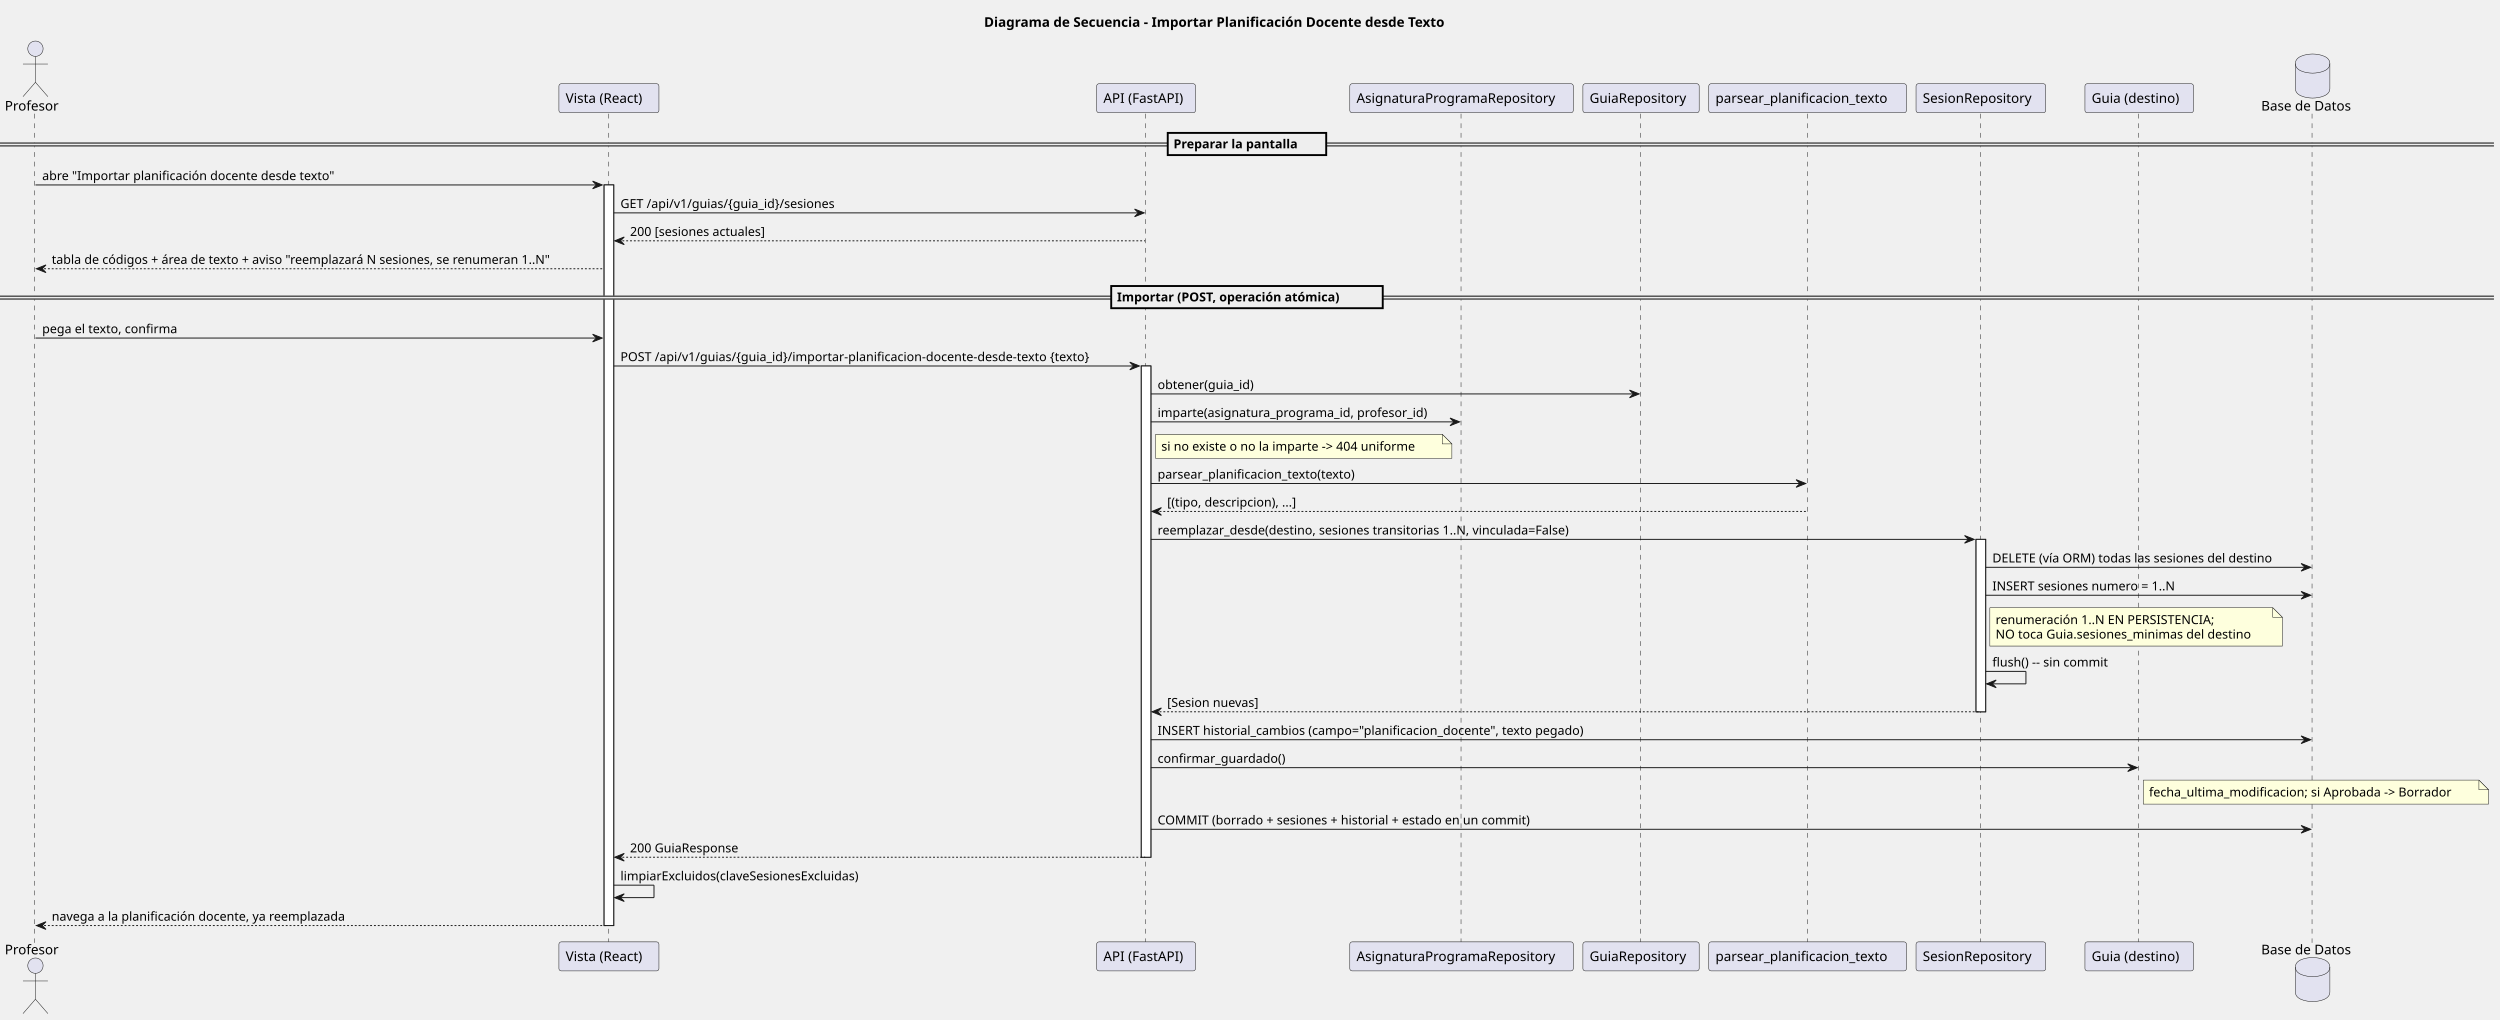
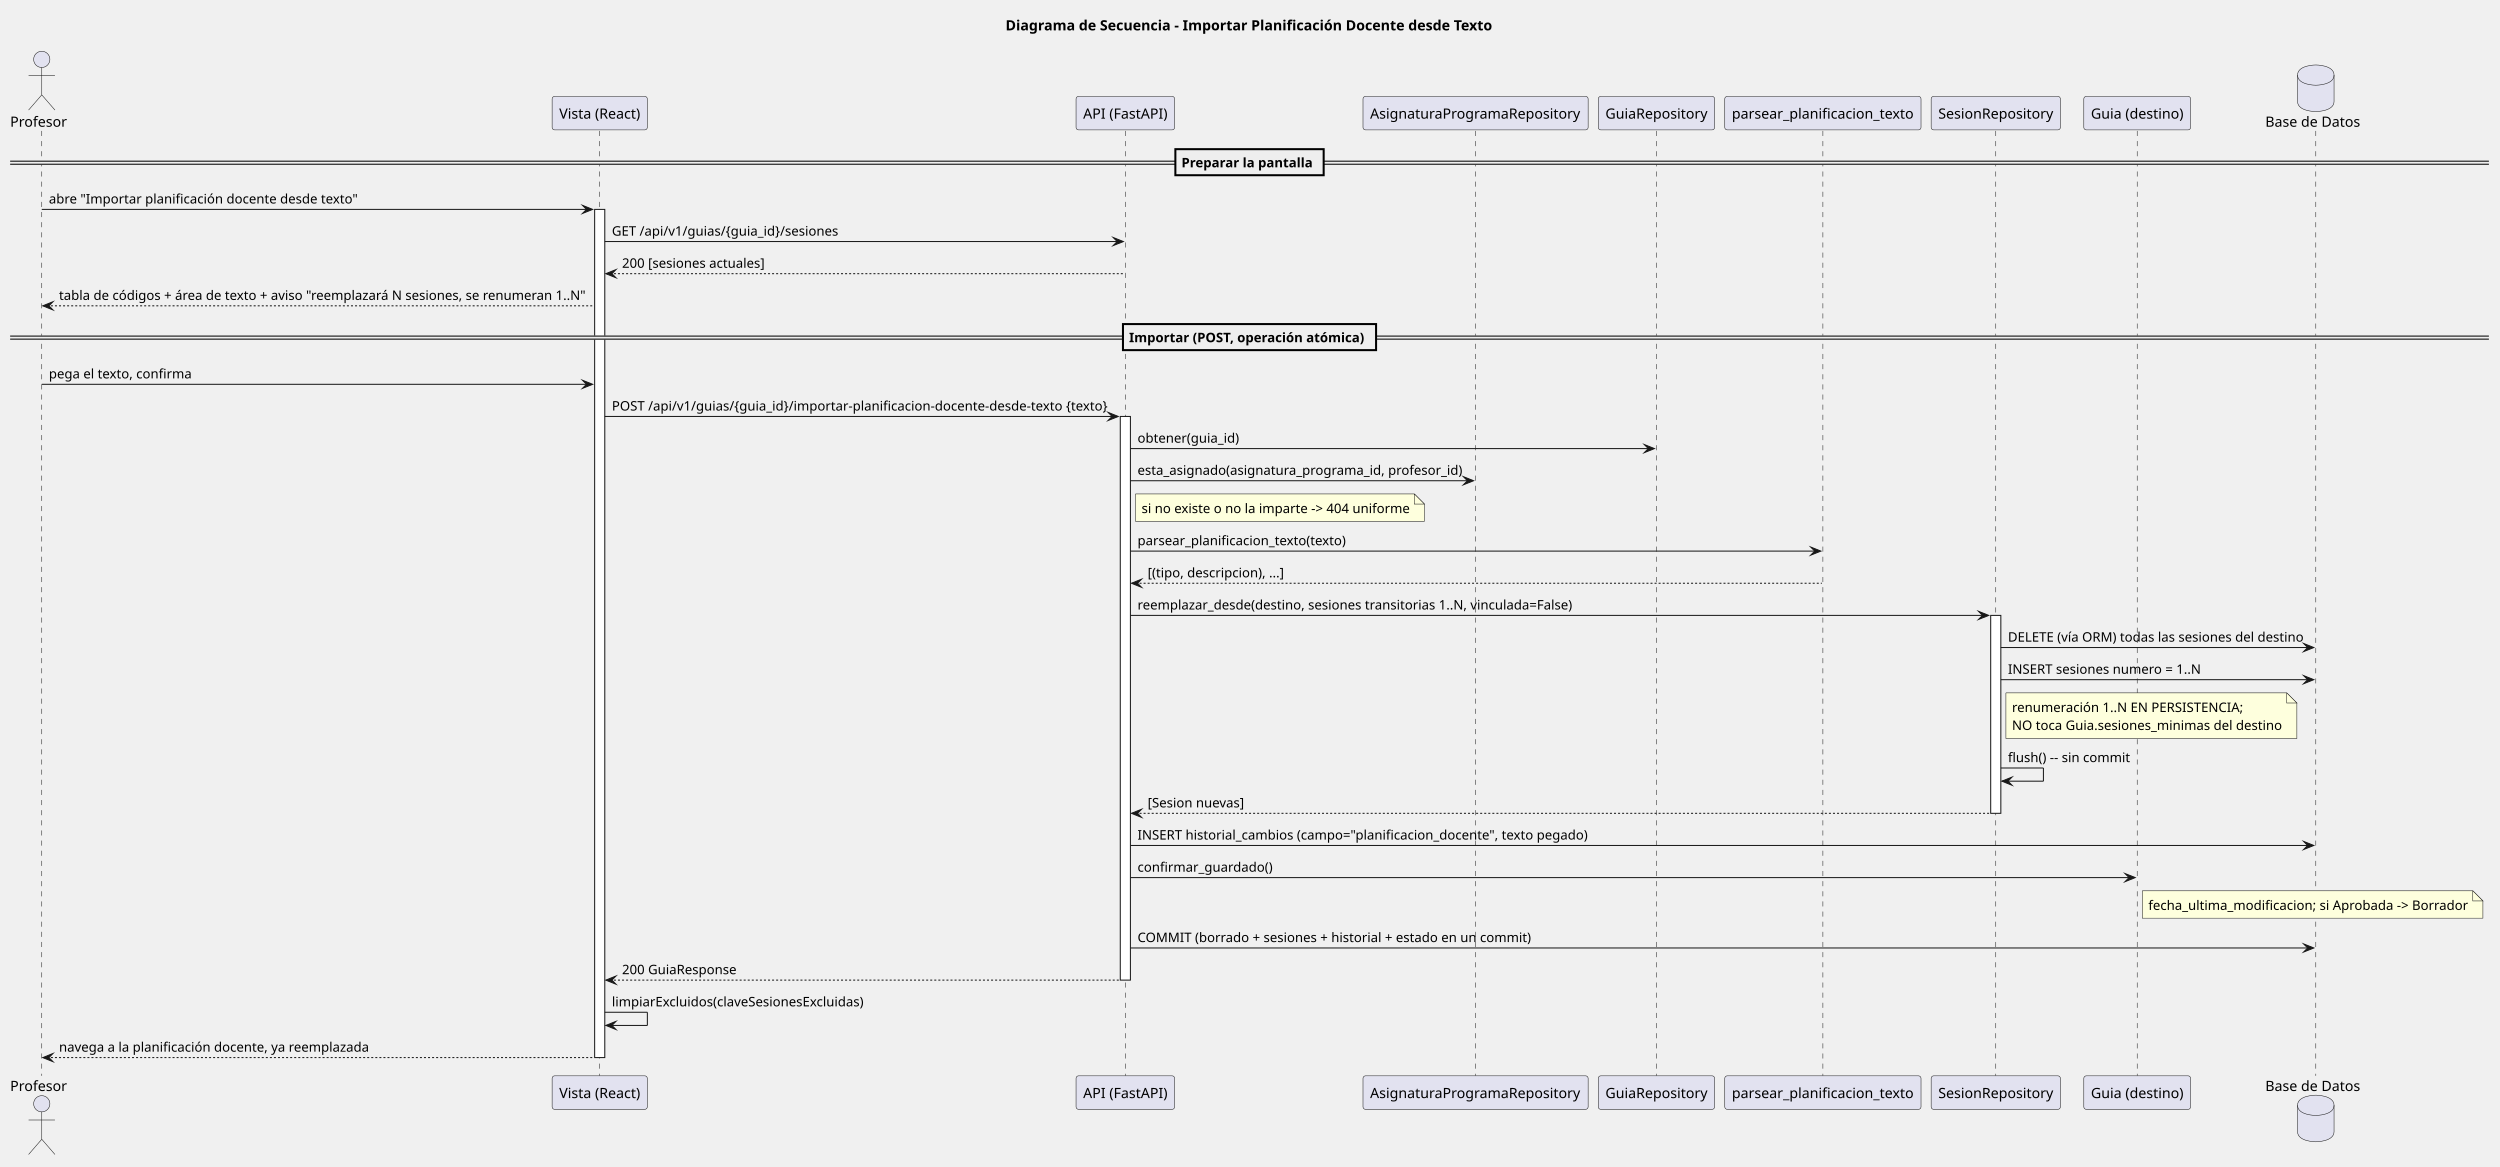
- <svg xmlns="http://www.w3.org/2000/svg" contentStyleType="text/css" data-diagram-type="SEQUENCE" height="1063px" preserveAspectRatio="none" style="width:2607px;height:1063px;background:#FFFFFF;" version="1.1" viewBox="0 0 2607 1063" width="2607px" zoomAndPan="magnify">
+ <svg xmlns="http://www.w3.org/2000/svg" version="1.1" data-diagram-type="SEQUENCE" style="width:2466px;height:1151px;background:#FFFFFF;" width="2466px" height="1151px" viewBox="0 0 2466 1151" zoomAndPan="magnify" preserveAspectRatio="none" contentStyleType="text/css">
  <defs />
-   <g>
-     <text fill="#000000" font-family="sans-serif" font-size="14" font-weight="bold" lengthAdjust="spacing" textLength="547.36" x="1026.164" y="27.995">Diagrama de Secuencia - Importar Planificación Docente desde Texto</text>
-     <g>
-       <rect fill="#FFFFFF" height="772.32" style="stroke:#181818;stroke-width:1;" width="10" x="629.983" y="192.859" />
+   <g font-family="sans-serif" lengthAdjust="spacing">
+     <g class="title" data-source-line="1">
+       <text x="991.828" y="29.966" fill="#000" font-size="14" textLength="480.394" font-weight="700">Diagrama de Secuencia - Importar Planificación Docente desde Texto</text>
    </g>
    <g>
-       <rect fill="#FFFFFF" height="512.258" style="stroke:#181818;stroke-width:1;" width="10" x="1190.136" y="381.656" />
+       <rect x="37.696" y="129.136" width="8" height="932.062" fill="#000" fill-opacity="0" />
+       <line x1="41.196" y1="129.136" x2="41.196" y2="1061.198" style="stroke:#181818;stroke-width:0.5;stroke-dasharray:5,5;" />
    </g>
    <g>
-       <rect fill="#FFFFFF" height="179.797" style="stroke:#181818;stroke-width:1;" width="10" x="2060.641" y="562.453" />
+       <rect x="588.061" y="129.136" width="8" height="932.062" fill="#000" fill-opacity="0" />
+       <line x1="591.561" y1="129.136" x2="591.561" y2="1061.198" style="stroke:#181818;stroke-width:0.5;stroke-dasharray:5,5;" />
    </g>
    <g>
-       <rect fill="#000000" fill-opacity="0" height="864.586" width="8" x="32.96" y="118.594" />
-       <line style="stroke:#181818;stroke-width:0.5;stroke-dasharray:5,5;" x1="36" x2="36" y1="118.594" y2="983.18" />
+       <rect x="586.561" y="206.548" width="10" height="836.65" fill="#FFF" style="stroke:#181818;stroke-width:1;" />
    </g>
    <g>
-       <rect fill="#000000" fill-opacity="0" height="864.586" width="8" x="630.983" y="118.594" />
-       <line style="stroke:#181818;stroke-width:0.5;stroke-dasharray:5,5;" x1="634.829" x2="634.829" y1="118.594" y2="983.18" />
+       <rect x="1106.538" y="129.136" width="8" height="932.062" fill="#000" fill-opacity="0" />
+       <line x1="1110.038" y1="129.136" x2="1110.038" y2="1061.198" style="stroke:#181818;stroke-width:0.5;stroke-dasharray:5,5;" />
    </g>
    <g>
-       <rect fill="#000000" fill-opacity="0" height="864.586" width="8" x="1191.136" y="118.594" />
-       <line style="stroke:#181818;stroke-width:0.5;stroke-dasharray:5,5;" x1="1194.593" x2="1194.593" y1="118.594" y2="983.18" />
+       <rect x="1105.038" y="410.784" width="10" height="556.002" fill="#FFF" style="stroke:#181818;stroke-width:1;" />
    </g>
    <g>
-       <rect fill="#000000" fill-opacity="0" height="864.586" width="8" x="1520.101" y="118.594" />
-       <line style="stroke:#181818;stroke-width:0.5;stroke-dasharray:5,5;" x1="1523.565" x2="1523.565" y1="118.594" y2="983.18" />
+       <rect x="1452.002" y="129.136" width="8" height="932.062" fill="#000" fill-opacity="0" />
+       <line x1="1455.502" y1="129.136" x2="1455.502" y2="1061.198" style="stroke:#181818;stroke-width:0.5;stroke-dasharray:5,5;" />
    </g>
    <g>
-       <rect fill="#000000" fill-opacity="0" height="864.586" width="8" x="1707.268" y="118.594" />
-       <line style="stroke:#181818;stroke-width:0.5;stroke-dasharray:5,5;" x1="1710.637" x2="1710.637" y1="118.594" y2="983.18" />
+       <rect x="1630.421" y="129.136" width="8" height="932.062" fill="#000" fill-opacity="0" />
+       <line x1="1633.921" y1="129.136" x2="1633.921" y2="1061.198" style="stroke:#181818;stroke-width:0.5;stroke-dasharray:5,5;" />
    </g>
    <g>
-       <rect fill="#000000" fill-opacity="0" height="864.586" width="8" x="1880.972" y="118.594" />
-       <line style="stroke:#181818;stroke-width:0.5;stroke-dasharray:5,5;" x1="1884.899" x2="1884.899" y1="118.594" y2="983.18" />
+       <rect x="1794.596" y="129.136" width="8" height="932.062" fill="#000" fill-opacity="0" />
+       <line x1="1798.096" y1="129.136" x2="1798.096" y2="1061.198" style="stroke:#181818;stroke-width:0.5;stroke-dasharray:5,5;" />
    </g>
    <g>
-       <rect fill="#000000" fill-opacity="0" height="864.586" width="8" x="2061.641" y="118.594" />
-       <line style="stroke:#181818;stroke-width:0.5;stroke-dasharray:5,5;" x1="2065.044" x2="2065.044" y1="118.594" y2="983.18" />
+       <rect x="1965.126" y="129.136" width="8" height="932.062" fill="#000" fill-opacity="0" />
+       <line x1="1968.626" y1="129.136" x2="1968.626" y2="1061.198" style="stroke:#181818;stroke-width:0.5;stroke-dasharray:5,5;" />
    </g>
    <g>
-       <rect fill="#000000" fill-opacity="0" height="864.586" width="8" x="2226.765" y="118.594" />
-       <line style="stroke:#181818;stroke-width:0.5;stroke-dasharray:5,5;" x1="2230.177" x2="2230.177" y1="118.594" y2="983.18" />
+       <rect x="1963.626" y="607.02" width="10" height="195.236" fill="#FFF" style="stroke:#181818;stroke-width:1;" />
    </g>
    <g>
-       <rect fill="#000000" fill-opacity="0" height="864.586" width="8" x="2407.599" y="118.594" />
-       <line style="stroke:#181818;stroke-width:0.5;stroke-dasharray:5,5;" x1="2410.999" x2="2410.999" y1="118.594" y2="983.18" />
-     </g>
-     <g class="participant participant-head" data-participant="Profesor">
-       <text fill="#000000" font-family="sans-serif" font-size="14" lengthAdjust="spacing" textLength="57.921" x="5" y="115.292">Profesor</text>
-       <ellipse cx="36.96" cy="50.797" fill="#E2E2F0" rx="8" ry="8" style="stroke:#181818;stroke-width:0.5;" />
-       <path d="M36.96,58.797 L36.96,85.797 M23.96,66.797 L49.96,66.797 M36.96,85.797 L23.96,100.797 M36.96,85.797 L49.96,100.797" fill="none" style="stroke:#181818;stroke-width:0.5;" />
-     </g>
-     <g class="participant participant-tail" data-participant="Profesor">
-       <text fill="#000000" font-family="sans-serif" font-size="14" lengthAdjust="spacing" textLength="57.921" x="5" y="995.175">Profesor</text>
-       <ellipse cx="36.96" cy="1006.977" fill="#E2E2F0" rx="8" ry="8" style="stroke:#181818;stroke-width:0.5;" />
-       <path d="M36.96,1014.977 L36.96,1041.977 M23.96,1022.977 L49.96,1022.977 M36.96,1041.977 L23.96,1056.977 M36.96,1041.977 L49.96,1056.977" fill="none" style="stroke:#181818;stroke-width:0.5;" />
-     </g>
-     <g class="participant participant-head" data-participant="Vista">
-       <rect fill="#E2E2F0" height="30.297" rx="2.5" ry="2.5" style="stroke:#181818;stroke-width:0.5;" width="104.31" x="582.829" y="87.297" />
-       <text fill="#000000" font-family="sans-serif" font-size="14" lengthAdjust="spacing" textLength="90.31" x="589.829" y="107.292">Vista (React)</text>
-     </g>
-     <g class="participant participant-tail" data-participant="Vista">
-       <rect fill="#E2E2F0" height="30.297" rx="2.5" ry="2.5" style="stroke:#181818;stroke-width:0.5;" width="104.31" x="582.829" y="982.18" />
-       <text fill="#000000" font-family="sans-serif" font-size="14" lengthAdjust="spacing" textLength="90.31" x="589.829" y="1002.175">Vista (React)</text>
-     </g>
-     <g class="participant participant-head" data-participant="API">
-       <rect fill="#E2E2F0" height="30.297" rx="2.5" ry="2.5" style="stroke:#181818;stroke-width:0.5;" width="103.086" x="1143.593" y="87.297" />
-       <text fill="#000000" font-family="sans-serif" font-size="14" lengthAdjust="spacing" textLength="89.086" x="1150.593" y="107.292">API (FastAPI)</text>
-     </g>
-     <g class="participant participant-tail" data-participant="API">
-       <rect fill="#E2E2F0" height="30.297" rx="2.5" ry="2.5" style="stroke:#181818;stroke-width:0.5;" width="103.086" x="1143.593" y="982.18" />
-       <text fill="#000000" font-family="sans-serif" font-size="14" lengthAdjust="spacing" textLength="89.086" x="1150.593" y="1002.175">API (FastAPI)</text>
-     </g>
-     <g class="participant participant-head" data-participant="AGRepo">
-       <rect fill="#E2E2F0" height="30.297" rx="2.5" ry="2.5" style="stroke:#181818;stroke-width:0.5;" width="233.071" x="1407.565" y="87.297" />
-       <text fill="#000000" font-family="sans-serif" font-size="14" lengthAdjust="spacing" textLength="219.071" x="1414.565" y="107.292">AsignaturaProgramaRepository</text>
-     </g>
-     <g class="participant participant-tail" data-participant="AGRepo">
-       <rect fill="#E2E2F0" height="30.297" rx="2.5" ry="2.5" style="stroke:#181818;stroke-width:0.5;" width="233.071" x="1407.565" y="982.18" />
-       <text fill="#000000" font-family="sans-serif" font-size="14" lengthAdjust="spacing" textLength="219.071" x="1414.565" y="1002.175">AsignaturaProgramaRepository</text>
-     </g>
-     <g class="participant participant-head" data-participant="GuiaRepo">
-       <rect fill="#E2E2F0" height="30.297" rx="2.5" ry="2.5" style="stroke:#181818;stroke-width:0.5;" width="121.263" x="1650.637" y="87.297" />
-       <text fill="#000000" font-family="sans-serif" font-size="14" lengthAdjust="spacing" textLength="107.263" x="1657.637" y="107.292">GuiaRepository</text>
-     </g>
-     <g class="participant participant-tail" data-participant="GuiaRepo">
-       <rect fill="#E2E2F0" height="30.297" rx="2.5" ry="2.5" style="stroke:#181818;stroke-width:0.5;" width="121.263" x="1650.637" y="982.18" />
-       <text fill="#000000" font-family="sans-serif" font-size="14" lengthAdjust="spacing" textLength="107.263" x="1657.637" y="1002.175">GuiaRepository</text>
-     </g>
-     <g class="participant participant-head" data-participant="Parser">
-       <rect fill="#E2E2F0" height="30.297" rx="2.5" ry="2.5" style="stroke:#181818;stroke-width:0.5;" width="206.144" x="1781.899" y="87.297" />
-       <text fill="#000000" font-family="sans-serif" font-size="14" lengthAdjust="spacing" textLength="192.144" x="1788.899" y="107.292">parsear_planificacion_texto</text>
-     </g>
-     <g class="participant participant-tail" data-participant="Parser">
-       <rect fill="#E2E2F0" height="30.297" rx="2.5" ry="2.5" style="stroke:#181818;stroke-width:0.5;" width="206.144" x="1781.899" y="982.18" />
-       <text fill="#000000" font-family="sans-serif" font-size="14" lengthAdjust="spacing" textLength="192.144" x="1788.899" y="1002.175">parsear_planificacion_texto</text>
-     </g>
-     <g class="participant participant-head" data-participant="SesionRepo">
-       <rect fill="#E2E2F0" height="30.297" rx="2.5" ry="2.5" style="stroke:#181818;stroke-width:0.5;" width="135.194" x="1998.044" y="87.297" />
-       <text fill="#000000" font-family="sans-serif" font-size="14" lengthAdjust="spacing" textLength="121.194" x="2005.044" y="107.292">SesionRepository</text>
-     </g>
-     <g class="participant participant-tail" data-participant="SesionRepo">
-       <rect fill="#E2E2F0" height="30.297" rx="2.5" ry="2.5" style="stroke:#181818;stroke-width:0.5;" width="135.194" x="1998.044" y="982.18" />
-       <text fill="#000000" font-family="sans-serif" font-size="14" lengthAdjust="spacing" textLength="121.194" x="2005.044" y="1002.175">SesionRepository</text>
-     </g>
-     <g class="participant participant-head" data-participant="Guia">
-       <rect fill="#E2E2F0" height="30.297" rx="2.5" ry="2.5" style="stroke:#181818;stroke-width:0.5;" width="113.176" x="2174.177" y="87.297" />
-       <text fill="#000000" font-family="sans-serif" font-size="14" lengthAdjust="spacing" textLength="99.176" x="2181.177" y="107.292">Guia (destino)</text>
-     </g>
-     <g class="participant participant-tail" data-participant="Guia">
-       <rect fill="#E2E2F0" height="30.297" rx="2.5" ry="2.5" style="stroke:#181818;stroke-width:0.5;" width="113.176" x="2174.177" y="982.18" />
-       <text fill="#000000" font-family="sans-serif" font-size="14" lengthAdjust="spacing" textLength="99.176" x="2181.177" y="1002.175">Guia (destino)</text>
-     </g>
-     <g class="participant participant-head" data-participant="DB">
-       <text fill="#000000" font-family="sans-serif" font-size="14" lengthAdjust="spacing" textLength="101.199" x="2357.999" y="115.292">Base de Datos</text>
-       <path d="M2393.599,66.297 C2393.599,56.297 2411.599,56.297 2411.599,56.297 C2411.599,56.297 2429.599,56.297 2429.599,66.297 L2429.599,92.297 C2429.599,102.297 2411.599,102.297 2411.599,102.297 C2411.599,102.297 2393.599,102.297 2393.599,92.297 L2393.599,66.297" fill="#E2E2F0" style="stroke:#181818;stroke-width:0.5;" />
-       <path d="M2393.599,66.297 C2393.599,76.297 2411.599,76.297 2411.599,76.297 C2411.599,76.297 2429.599,76.297 2429.599,66.297" fill="none" style="stroke:#181818;stroke-width:0.5;" />
-     </g>
-     <g class="participant participant-tail" data-participant="DB">
-       <text fill="#000000" font-family="sans-serif" font-size="14" lengthAdjust="spacing" textLength="101.199" x="2357.999" y="995.175">Base de Datos</text>
-       <path d="M2393.599,1008.477 C2393.599,998.477 2411.599,998.477 2411.599,998.477 C2411.599,998.477 2429.599,998.477 2429.599,1008.477 L2429.599,1034.477 C2429.599,1044.477 2411.599,1044.477 2411.599,1044.477 C2411.599,1044.477 2393.599,1044.477 2393.599,1034.477 L2393.599,1008.477" fill="#E2E2F0" style="stroke:#181818;stroke-width:0.5;" />
-       <path d="M2393.599,1008.477 C2393.599,1018.477 2411.599,1018.477 2411.599,1018.477 C2411.599,1018.477 2429.599,1018.477 2429.599,1008.477" fill="none" style="stroke:#181818;stroke-width:0.5;" />
+       <rect x="2104.636" y="129.136" width="8" height="932.062" fill="#000" fill-opacity="0" />
+       <line x1="2108.136" y1="129.136" x2="2108.136" y2="1061.198" style="stroke:#181818;stroke-width:0.5;stroke-dasharray:5,5;" />
    </g>
    <g>
-       <rect fill="#FFFFFF" height="772.32" style="stroke:#181818;stroke-width:1;" width="10" x="629.983" y="192.859" />
+       <rect x="2280.807" y="129.136" width="8" height="932.062" fill="#000" fill-opacity="0" />
+       <line x1="2284.307" y1="129.136" x2="2284.307" y2="1061.198" style="stroke:#181818;stroke-width:0.5;stroke-dasharray:5,5;" />
    </g>
-     <g>
-       <rect fill="#FFFFFF" height="512.258" style="stroke:#181818;stroke-width:1;" width="10" x="1190.136" y="381.656" />
-     </g>
-     <g>
-       <rect fill="#FFFFFF" height="179.797" style="stroke:#181818;stroke-width:1;" width="10" x="2060.641" y="562.453" />
-     </g>
-     <rect fill="#EEEEEE" height="3" style="stroke:#EEEEEE;stroke-width:1;" width="2600.689" x="0" y="149.16" />
-     <line style="stroke:#000000;stroke-width:1;" x1="0" x2="2600.689" y1="149.16" y2="149.16" />
-     <line style="stroke:#000000;stroke-width:1;" x1="0" x2="2600.689" y1="152.16" y2="152.16" />
-     <rect fill="#EEEEEE" height="23.133" style="stroke:#000000;stroke-width:2;" width="165.239" x="1217.725" y="138.594" />
-     <text fill="#000000" font-family="sans-serif" font-size="13" font-weight="bold" lengthAdjust="spacing" textLength="146.713" x="1223.725" y="154.661">Preparar la pantalla</text>
-     <g class="message" data-participant-1="Profesor" data-participant-2="Vista">
-       <polygon fill="#181818" points="617.983,188.859,627.983,192.859,617.983,196.859,621.983,192.859" style="stroke:#181818;stroke-width:1;" />
-       <line style="stroke:#181818;stroke-width:1;" x1="36.96" x2="623.983" y1="192.859" y2="192.859" />
-       <text fill="#000000" font-family="sans-serif" font-size="13" lengthAdjust="spacing" textLength="326.371" x="43.96" y="187.793">abre "Importar planificación docente desde texto"</text>
-     </g>
-     <g class="message" data-participant-1="Vista" data-participant-2="API">
-       <polygon fill="#181818" points="1183.136,217.992,1193.136,221.992,1183.136,225.992,1187.136,221.992" style="stroke:#181818;stroke-width:1;" />
-       <line style="stroke:#181818;stroke-width:1;" x1="639.983" x2="1189.136" y1="221.992" y2="221.992" />
-       <text fill="#000000" font-family="sans-serif" font-size="13" lengthAdjust="spacing" textLength="241.992" x="646.983" y="216.926">GET /api/v1/guias/{guia_id}/sesiones</text>
-     </g>
-     <g class="message" data-participant-1="API" data-participant-2="Vista">
-       <polygon fill="#181818" points="650.983,247.125,640.983,251.125,650.983,255.125,646.983,251.125" style="stroke:#181818;stroke-width:1;" />
-       <line style="stroke:#181818;stroke-width:1;stroke-dasharray:2,2;" x1="644.983" x2="1194.136" y1="251.125" y2="251.125" />
-       <text fill="#000000" font-family="sans-serif" font-size="13" lengthAdjust="spacing" textLength="154.14" x="656.983" y="246.059">200 [sesiones actuales]</text>
-     </g>
-     <g class="message" data-participant-1="Vista" data-participant-2="Profesor">
-       <polygon fill="#181818" points="47.96,276.258,37.96,280.258,47.96,284.258,43.96,280.258" style="stroke:#181818;stroke-width:1;" />
-       <line style="stroke:#181818;stroke-width:1;stroke-dasharray:2,2;" x1="41.96" x2="628.983" y1="280.258" y2="280.258" />
-       <text fill="#000000" font-family="sans-serif" font-size="13" lengthAdjust="spacing" textLength="569.023" x="53.96" y="275.192">tabla de códigos + área de texto + aviso "reemplazará N sesiones, se renumeran 1..N"</text>
-     </g>
-     <rect fill="#EEEEEE" height="3" style="stroke:#EEEEEE;stroke-width:1;" width="2600.689" x="0" y="308.824" />
-     <line style="stroke:#000000;stroke-width:1;" x1="0" x2="2600.689" y1="308.824" y2="308.824" />
-     <line style="stroke:#000000;stroke-width:1;" x1="0" x2="2600.689" y1="311.824" y2="311.824" />
-     <rect fill="#EEEEEE" height="23.133" style="stroke:#000000;stroke-width:2;" width="283.147" x="1158.771" y="298.258" />
-     <text fill="#000000" font-family="sans-serif" font-size="13" font-weight="bold" lengthAdjust="spacing" textLength="264.621" x="1164.771" y="314.325">Importar (POST, operación atómica)</text>
-     <g class="message" data-participant-1="Profesor" data-participant-2="Vista">
-       <polygon fill="#181818" points="617.983,348.523,627.983,352.523,617.983,356.523,621.983,352.523" style="stroke:#181818;stroke-width:1;" />
-       <line style="stroke:#181818;stroke-width:1;" x1="36.96" x2="623.983" y1="352.523" y2="352.523" />
-       <text fill="#000000" font-family="sans-serif" font-size="13" lengthAdjust="spacing" textLength="151.95" x="43.96" y="347.457">pega el texto, confirma</text>
-     </g>
-     <g class="message" data-participant-1="Vista" data-participant-2="API">
-       <polygon fill="#181818" points="1178.136,377.656,1188.136,381.656,1178.136,385.656,1182.136,381.656" style="stroke:#181818;stroke-width:1;" />
-       <line style="stroke:#181818;stroke-width:1;" x1="639.983" x2="1184.136" y1="381.656" y2="381.656" />
-       <text fill="#000000" font-family="sans-serif" font-size="13" lengthAdjust="spacing" textLength="531.153" x="646.983" y="376.59">POST /api/v1/guias/{guia_id}/importar-planificacion-docente-desde-texto {texto}</text>
-     </g>
-     <g class="message" data-participant-1="API" data-participant-2="GuiaRepo">
-       <polygon fill="#181818" points="1699.268,406.789,1709.268,410.789,1699.268,414.789,1703.268,410.789" style="stroke:#181818;stroke-width:1;" />
-       <line style="stroke:#181818;stroke-width:1;" x1="1200.136" x2="1705.268" y1="410.789" y2="410.789" />
-       <text fill="#000000" font-family="sans-serif" font-size="13" lengthAdjust="spacing" textLength="107.46" x="1207.136" y="405.723">obtener(guia_id)</text>
-     </g>
-     <g class="message" data-participant-1="API" data-participant-2="AGRepo">
-       <polygon fill="#181818" points="1512.101,435.922,1522.101,439.922,1512.101,443.922,1516.101,439.922" style="stroke:#181818;stroke-width:1;" />
-       <line style="stroke:#181818;stroke-width:1;" x1="1200.136" x2="1518.101" y1="439.922" y2="439.922" />
-       <text fill="#000000" font-family="sans-serif" font-size="13" lengthAdjust="spacing" textLength="299.965" x="1207.136" y="434.856">imparte(asignatura_programa_id, profesor_id)</text>
-     </g>
-     <path d="M1205,452.922 L1205,477.922 L1514,477.922 L1514,462.922 L1504,452.922 L1205,452.922" fill="#FEFFDD" style="stroke:#181818;stroke-width:0.5;" />
-     <path d="M1504,452.922 L1504,462.922 L1514,462.922 L1504,452.922" fill="#FEFFDD" style="stroke:#181818;stroke-width:0.5;" />
-     <text fill="#000000" font-family="sans-serif" font-size="13" lengthAdjust="spacing" textLength="288.622" x="1211" y="469.989">si no existe o no la imparte -&gt; 404 uniforme</text>
-     <g class="message" data-participant-1="API" data-participant-2="Parser">
-       <polygon fill="#181818" points="1872.972,500.188,1882.972,504.188,1872.972,508.188,1876.972,504.188" style="stroke:#181818;stroke-width:1;" />
-       <line style="stroke:#181818;stroke-width:1;" x1="1200.136" x2="1878.972" y1="504.188" y2="504.188" />
-       <text fill="#000000" font-family="sans-serif" font-size="13" lengthAdjust="spacing" textLength="222.403" x="1207.136" y="499.122">parsear_planificacion_texto(texto)</text>
-     </g>
-     <g class="message" data-participant-1="Parser" data-participant-2="API">
-       <polygon fill="#181818" points="1211.136,529.32,1201.136,533.32,1211.136,537.32,1207.136,533.32" style="stroke:#181818;stroke-width:1;" />
-       <line style="stroke:#181818;stroke-width:1;stroke-dasharray:2,2;" x1="1205.136" x2="1883.972" y1="533.32" y2="533.32" />
-       <text fill="#000000" font-family="sans-serif" font-size="13" lengthAdjust="spacing" textLength="148.459" x="1217.136" y="528.254">[(tipo, descripcion), ...]</text>
-     </g>
-     <g class="message" data-participant-1="API" data-participant-2="SesionRepo">
-       <polygon fill="#181818" points="2048.641,558.453,2058.641,562.453,2048.641,566.453,2052.641,562.453" style="stroke:#181818;stroke-width:1;" />
-       <line style="stroke:#181818;stroke-width:1;" x1="1200.136" x2="2054.641" y1="562.453" y2="562.453" />
-       <text fill="#000000" font-family="sans-serif" font-size="13" lengthAdjust="spacing" textLength="466.21" x="1207.136" y="557.387">reemplazar_desde(destino, sesiones transitorias 1..N, vinculada=False)</text>
-     </g>
-     <g class="message" data-participant-1="SesionRepo" data-participant-2="DB">
-       <polygon fill="#181818" points="2399.599,587.586,2409.599,591.586,2399.599,595.586,2403.599,591.586" style="stroke:#181818;stroke-width:1;" />
-       <line style="stroke:#181818;stroke-width:1;" x1="2070.641" x2="2405.599" y1="591.586" y2="591.586" />
-       <text fill="#000000" font-family="sans-serif" font-size="13" lengthAdjust="spacing" textLength="316.957" x="2077.641" y="586.52">DELETE (vía ORM) todas las sesiones del destino</text>
-     </g>
-     <g class="message" data-participant-1="SesionRepo" data-participant-2="DB">
-       <polygon fill="#181818" points="2399.599,616.719,2409.599,620.719,2399.599,624.719,2403.599,620.719" style="stroke:#181818;stroke-width:1;" />
-       <line style="stroke:#181818;stroke-width:1;" x1="2070.641" x2="2405.599" y1="620.719" y2="620.719" />
-       <text fill="#000000" font-family="sans-serif" font-size="13" lengthAdjust="spacing" textLength="207.238" x="2077.641" y="615.653">INSERT sesiones numero = 1..N</text>
-     </g>
-     <path d="M2075,633.719 L2075,673.719 L2380,673.719 L2380,643.719 L2370,633.719 L2075,633.719" fill="#FEFFDD" style="stroke:#181818;stroke-width:0.5;" />
-     <path d="M2370,633.719 L2370,643.719 L2380,643.719 L2370,633.719" fill="#FEFFDD" style="stroke:#181818;stroke-width:0.5;" />
-     <text fill="#000000" font-family="sans-serif" font-size="13" lengthAdjust="spacing" textLength="244.829" x="2081" y="650.786">renumeración 1..N EN PERSISTENCIA;</text>
-     <text fill="#000000" font-family="sans-serif" font-size="13" lengthAdjust="spacing" textLength="284.61" x="2081" y="665.918">NO toca Guia.sesiones_minimas del destino</text>
-     <g class="message" data-participant-1="SesionRepo" data-participant-2="SesionRepo">
-       <line style="stroke:#181818;stroke-width:1;" x1="2070.641" x2="2112.641" y1="700.117" y2="700.117" />
-       <line style="stroke:#181818;stroke-width:1;" x1="2112.641" x2="2112.641" y1="700.117" y2="713.117" />
-       <line style="stroke:#181818;stroke-width:1;" x1="2071.641" x2="2112.641" y1="713.117" y2="713.117" />
-       <polygon fill="#181818" points="2081.641,709.117,2071.641,713.117,2081.641,717.117,2077.641,713.117" style="stroke:#181818;stroke-width:1;" />
-       <text fill="#000000" font-family="sans-serif" font-size="13" lengthAdjust="spacing" textLength="131.124" x="2077.641" y="695.051">flush() -- sin commit</text>
-     </g>
-     <g class="message" data-participant-1="SesionRepo" data-participant-2="API">
-       <polygon fill="#181818" points="1211.136,738.25,1201.136,742.25,1211.136,746.25,1207.136,742.25" style="stroke:#181818;stroke-width:1;" />
-       <line style="stroke:#181818;stroke-width:1;stroke-dasharray:2,2;" x1="1205.136" x2="2064.641" y1="742.25" y2="742.25" />
-       <text fill="#000000" font-family="sans-serif" font-size="13" lengthAdjust="spacing" textLength="104.013" x="1217.136" y="737.184">[Sesion nuevas]</text>
-     </g>
-     <g class="message" data-participant-1="API" data-participant-2="DB">
-       <polygon fill="#181818" points="2399.599,767.383,2409.599,771.383,2399.599,775.383,2403.599,771.383" style="stroke:#181818;stroke-width:1;" />
-       <line style="stroke:#181818;stroke-width:1;" x1="1200.136" x2="2405.599" y1="771.383" y2="771.383" />
-       <text fill="#000000" font-family="sans-serif" font-size="13" lengthAdjust="spacing" textLength="481.349" x="1207.136" y="766.317">INSERT historial_cambios (campo="planificacion_docente", texto pegado)</text>
-     </g>
-     <g class="message" data-participant-1="API" data-participant-2="Guia">
-       <polygon fill="#181818" points="2218.765,796.516,2228.765,800.516,2218.765,804.516,2222.765,800.516" style="stroke:#181818;stroke-width:1;" />
-       <line style="stroke:#181818;stroke-width:1;" x1="1200.136" x2="2224.765" y1="800.516" y2="800.516" />
-       <text fill="#000000" font-family="sans-serif" font-size="13" lengthAdjust="spacing" textLength="141.718" x="1207.136" y="795.45">confirmar_guardado()</text>
-     </g>
-     <path d="M2235,813.516 L2235,838.516 L2595,838.516 L2595,823.516 L2585,813.516 L2235,813.516" fill="#FEFFDD" style="stroke:#181818;stroke-width:0.5;" />
-     <path d="M2585,813.516 L2585,823.516 L2595,823.516 L2585,813.516" fill="#FEFFDD" style="stroke:#181818;stroke-width:0.5;" />
-     <text fill="#000000" font-family="sans-serif" font-size="13" lengthAdjust="spacing" textLength="339.688" x="2241" y="830.582">fecha_ultima_modificacion; si Aprobada -&gt; Borrador</text>
-     <g class="message" data-participant-1="API" data-participant-2="DB">
-       <polygon fill="#181818" points="2399.599,860.781,2409.599,864.781,2399.599,868.781,2403.599,864.781" style="stroke:#181818;stroke-width:1;" />
-       <line style="stroke:#181818;stroke-width:1;" x1="1200.136" x2="2405.599" y1="864.781" y2="864.781" />
-       <text fill="#000000" font-family="sans-serif" font-size="13" lengthAdjust="spacing" textLength="422.951" x="1207.136" y="859.715">COMMIT (borrado + sesiones + historial + estado en un commit)</text>
-     </g>
-     <g class="message" data-participant-1="API" data-participant-2="Vista">
-       <polygon fill="#181818" points="650.983,889.914,640.983,893.914,650.983,897.914,646.983,893.914" style="stroke:#181818;stroke-width:1;" />
-       <line style="stroke:#181818;stroke-width:1;stroke-dasharray:2,2;" x1="644.983" x2="1194.136" y1="893.914" y2="893.914" />
-       <text fill="#000000" font-family="sans-serif" font-size="13" lengthAdjust="spacing" textLength="121.856" x="656.983" y="888.848">200 GuiaResponse</text>
-     </g>
-     <g class="message" data-participant-1="Vista" data-participant-2="Vista">
-       <line style="stroke:#181818;stroke-width:1;" x1="639.983" x2="681.983" y1="923.047" y2="923.047" />
-       <line style="stroke:#181818;stroke-width:1;" x1="681.983" x2="681.983" y1="923.047" y2="936.047" />
-       <line style="stroke:#181818;stroke-width:1;" x1="640.983" x2="681.983" y1="936.047" y2="936.047" />
-       <polygon fill="#181818" points="650.983,932.047,640.983,936.047,650.983,940.047,646.983,936.047" style="stroke:#181818;stroke-width:1;" />
-       <text fill="#000000" font-family="sans-serif" font-size="13" lengthAdjust="spacing" textLength="270.226" x="646.983" y="917.981">limpiarExcluidos(claveSesionesExcluidas)</text>
-     </g>
-     <g class="message" data-participant-1="Vista" data-participant-2="Profesor">
-       <polygon fill="#181818" points="47.96,961.18,37.96,965.18,47.96,969.18,43.96,965.18" style="stroke:#181818;stroke-width:1;" />
-       <line style="stroke:#181818;stroke-width:1;stroke-dasharray:2,2;" x1="41.96" x2="633.983" y1="965.18" y2="965.18" />
-       <text fill="#000000" font-family="sans-serif" font-size="13" lengthAdjust="spacing" textLength="331.709" x="53.96" y="960.114">navega a la planificación docente, ya reemplazada</text>
-     </g>
+     <text x="10" y="125.034" fill="#000" font-size="14" textLength="56.392">Profesor</text>
+     <ellipse cx="41.196" cy="58.568" rx="8" ry="8" fill="#E2E2F0" style="stroke:#181818;stroke-width:0.5;" />
+     <path d="M41.196,66.568 L41.196,93.568 M28.196,74.568 L54.196,74.568 M41.196,93.568 L28.196,108.568 M41.196,93.568 L54.196,108.568" style="stroke:#181818;stroke-width:0.5;" fill="none" />
+     <rect x="544.612" y="95.068" width="93.898" height="33.068" fill="#E2E2F0" style="stroke:#181818;stroke-width:0.5;" rx="2.5" ry="2.5" />
+     <text x="551.612" y="117.034" fill="#000" font-size="14" textLength="79.898">Vista (React)</text>
+     <rect x="1061.416" y="95.068" width="97.244" height="33.068" fill="#E2E2F0" style="stroke:#181818;stroke-width:0.5;" rx="2.5" ry="2.5" />
+     <text x="1068.416" y="117.034" fill="#000" font-size="14" textLength="83.244">API (FastAPI)</text>
+     <rect x="1344.461" y="95.068" width="222.081" height="33.068" fill="#E2E2F0" style="stroke:#181818;stroke-width:0.5;" rx="2.5" ry="2.5" />
+     <text x="1351.461" y="117.034" fill="#000" font-size="14" textLength="208.081">AsignaturaProgramaRepository</text>
+     <rect x="1576.542" y="95.068" width="114.758" height="33.068" fill="#E2E2F0" style="stroke:#181818;stroke-width:0.5;" rx="2.5" ry="2.5" />
+     <text x="1583.542" y="117.034" fill="#000" font-size="14" textLength="100.758">GuiaRepository</text>
+     <rect x="1701.3" y="95.068" width="193.591" height="33.068" fill="#E2E2F0" style="stroke:#181818;stroke-width:0.5;" rx="2.5" ry="2.5" />
+     <text x="1708.3" y="117.034" fill="#000" font-size="14" textLength="179.591">parsear_planificacion_texto</text>
+     <rect x="1904.891" y="95.068" width="127.47" height="33.068" fill="#E2E2F0" style="stroke:#181818;stroke-width:0.5;" rx="2.5" ry="2.5" />
+     <text x="1911.891" y="117.034" fill="#000" font-size="14" textLength="113.47">SesionRepository</text>
+     <rect x="2055.461" y="95.068" width="105.35" height="33.068" fill="#E2E2F0" style="stroke:#181818;stroke-width:0.5;" rx="2.5" ry="2.5" />
+     <text x="2062.461" y="117.034" fill="#000" font-size="14" textLength="91.35">Guia (destino)</text>
+     <text x="2234.485" y="125.034" fill="#000" font-size="14" textLength="93.646">Base de Datos</text>
+     <path d="M2266.307,74.068 C2266.307,64.068 2284.307,64.068 2284.307,64.068 C2284.307,64.068 2302.307,64.068 2302.307,74.068 L2302.307,100.068 C2302.307,110.068 2284.307,110.068 2284.307,110.068 C2284.307,110.068 2266.307,110.068 2266.307,100.068 L2266.307,74.068" style="stroke:#181818;stroke-width:0.5;" fill="#E2E2F0" />
+     <path d="M2266.307,74.068 C2266.307,84.068 2284.307,84.068 2284.307,84.068 C2284.307,84.068 2302.307,84.068 2302.307,74.068" style="stroke:#181818;stroke-width:0.5;" fill="none" />
+     <text x="10" y="1076.164" fill="#000" font-size="14" textLength="56.392">Profesor</text>
+     <ellipse cx="41.196" cy="1088.766" rx="8" ry="8" fill="#E2E2F0" style="stroke:#181818;stroke-width:0.5;" />
+     <path d="M41.196,1096.766 L41.196,1123.766 M28.196,1104.766 L54.196,1104.766 M41.196,1123.766 L28.196,1138.766 M41.196,1123.766 L54.196,1138.766" style="stroke:#181818;stroke-width:0.5;" fill="none" />
+     <rect x="544.612" y="1061.198" width="93.898" height="33.068" fill="#E2E2F0" style="stroke:#181818;stroke-width:0.5;" rx="2.5" ry="2.5" />
+     <text x="551.612" y="1083.164" fill="#000" font-size="14" textLength="79.898">Vista (React)</text>
+     <rect x="1061.416" y="1061.198" width="97.244" height="33.068" fill="#E2E2F0" style="stroke:#181818;stroke-width:0.5;" rx="2.5" ry="2.5" />
+     <text x="1068.416" y="1083.164" fill="#000" font-size="14" textLength="83.244">API (FastAPI)</text>
+     <rect x="1344.461" y="1061.198" width="222.081" height="33.068" fill="#E2E2F0" style="stroke:#181818;stroke-width:0.5;" rx="2.5" ry="2.5" />
+     <text x="1351.461" y="1083.164" fill="#000" font-size="14" textLength="208.081">AsignaturaProgramaRepository</text>
+     <rect x="1576.542" y="1061.198" width="114.758" height="33.068" fill="#E2E2F0" style="stroke:#181818;stroke-width:0.5;" rx="2.5" ry="2.5" />
+     <text x="1583.542" y="1083.164" fill="#000" font-size="14" textLength="100.758">GuiaRepository</text>
+     <rect x="1701.3" y="1061.198" width="193.591" height="33.068" fill="#E2E2F0" style="stroke:#181818;stroke-width:0.5;" rx="2.5" ry="2.5" />
+     <text x="1708.3" y="1083.164" fill="#000" font-size="14" textLength="179.591">parsear_planificacion_texto</text>
+     <rect x="1904.891" y="1061.198" width="127.47" height="33.068" fill="#E2E2F0" style="stroke:#181818;stroke-width:0.5;" rx="2.5" ry="2.5" />
+     <text x="1911.891" y="1083.164" fill="#000" font-size="14" textLength="113.47">SesionRepository</text>
+     <rect x="2055.461" y="1061.198" width="105.35" height="33.068" fill="#E2E2F0" style="stroke:#181818;stroke-width:0.5;" rx="2.5" ry="2.5" />
+     <text x="2062.461" y="1083.164" fill="#000" font-size="14" textLength="91.35">Guia (destino)</text>
+     <text x="2234.485" y="1076.164" fill="#000" font-size="14" textLength="93.646">Base de Datos</text>
+     <path d="M2266.307,1090.266 C2266.307,1080.266 2284.307,1080.266 2284.307,1080.266 C2284.307,1080.266 2302.307,1080.266 2302.307,1090.266 L2302.307,1116.266 C2302.307,1126.266 2284.307,1126.266 2284.307,1126.266 C2284.307,1126.266 2266.307,1126.266 2266.307,1116.266 L2266.307,1090.266" style="stroke:#181818;stroke-width:0.5;" fill="#E2E2F0" />
+     <path d="M2266.307,1090.266 C2266.307,1100.266 2284.307,1100.266 2284.307,1100.266 C2284.307,1100.266 2302.307,1100.266 2302.307,1090.266" style="stroke:#181818;stroke-width:0.5;" fill="none" />
+     <rect x="10" y="158.989" width="2445.05" height="3" fill="#EEE" style="stroke:#EEE;stroke-width:1;" />
+     <line x1="10" y1="158.989" x2="2455.05" y2="158.989" style="stroke:#000;stroke-width:1;" />
+     <line x1="10" y1="161.989" x2="2455.05" y2="161.989" style="stroke:#000;stroke-width:1;" />
+     <rect x="1159.387" y="147.136" width="146.275" height="25.706" fill="#EEE" style="stroke:#000;stroke-width:2;" />
+     <text x="1165.387" y="165.033" fill="#000" font-size="13" textLength="128.895" font-weight="700">Preparar la pantalla</text>
+     <polygon points="574.561,202.548,584.561,206.548,574.561,210.548,578.561,206.548" fill="#181818" style="stroke:#181818;stroke-width:1;stroke-linejoin:miter;stroke-miterlimit:10;" />
+     <line x1="41.196" y1="206.548" x2="580.561" y2="206.548" style="stroke:#181818;stroke-width:1;" />
+     <text x="48.196" y="200.739" fill="#000" font-size="13" textLength="305.357">abre "Importar planificación docente desde texto"</text>
+     <polygon points="1098.038,234.254,1108.038,238.254,1098.038,242.254,1102.038,238.254" fill="#181818" style="stroke:#181818;stroke-width:1;stroke-linejoin:miter;stroke-miterlimit:10;" />
+     <line x1="596.561" y1="238.254" x2="1104.038" y2="238.254" style="stroke:#181818;stroke-width:1;" />
+     <text x="603.561" y="232.445" fill="#000" font-size="13" textLength="223.34">GET /api/v1/guias/{guia_id}/sesiones</text>
+     <polygon points="607.561,265.96,597.561,269.96,607.561,273.96,603.561,269.96" fill="#181818" style="stroke:#181818;stroke-width:1;stroke-linejoin:miter;stroke-miterlimit:10;" />
+     <line x1="601.561" y1="269.96" x2="1109.038" y2="269.96" style="stroke:#181818;stroke-width:1;stroke-dasharray:2,2;" />
+     <text x="613.561" y="264.151" fill="#000" font-size="13" textLength="140.686">200 [sesiones actuales]</text>
+     <polygon points="52.196,297.666,42.196,301.666,52.196,305.666,48.196,301.666" fill="#181818" style="stroke:#181818;stroke-width:1;stroke-linejoin:miter;stroke-miterlimit:10;" />
+     <line x1="46.196" y1="301.666" x2="585.561" y2="301.666" style="stroke:#181818;stroke-width:1;stroke-dasharray:2,2;" />
+     <text x="58.196" y="295.857" fill="#000" font-size="13" textLength="521.365">tabla de códigos + área de texto + aviso "reemplazará N sesiones, se renumeran 1..N"</text>
+     <rect x="10" y="331.519" width="2445.05" height="3" fill="#EEE" style="stroke:#EEE;stroke-width:1;" />
+     <line x1="10" y1="331.519" x2="2455.05" y2="331.519" style="stroke:#000;stroke-width:1;" />
+     <line x1="10" y1="334.519" x2="2455.05" y2="334.519" style="stroke:#000;stroke-width:1;" />
+     <rect x="1107.693" y="319.666" width="249.664" height="25.706" fill="#EEE" style="stroke:#000;stroke-width:2;" />
+     <text x="1113.693" y="337.563" fill="#000" font-size="13" textLength="232.284" font-weight="700">Importar (POST, operación atómica)</text>
+     <polygon points="574.561,375.078,584.561,379.078,574.561,383.078,578.561,379.078" fill="#181818" style="stroke:#181818;stroke-width:1;stroke-linejoin:miter;stroke-miterlimit:10;" />
+     <line x1="41.196" y1="379.078" x2="580.561" y2="379.078" style="stroke:#181818;stroke-width:1;" />
+     <text x="48.196" y="373.269" fill="#000" font-size="13" textLength="141.167">pega el texto, confirma</text>
+     <polygon points="1093.038,406.784,1103.038,410.784,1093.038,414.784,1097.038,410.784" fill="#181818" style="stroke:#181818;stroke-width:1;stroke-linejoin:miter;stroke-miterlimit:10;" />
+     <line x1="596.561" y1="410.784" x2="1099.038" y2="410.784" style="stroke:#181818;stroke-width:1;" />
+     <text x="603.561" y="404.975" fill="#000" font-size="13" textLength="489.476">POST /api/v1/guias/{guia_id}/importar-planificacion-docente-desde-texto {texto}</text>
+     <polygon points="1621.921,438.49,1631.921,442.49,1621.921,446.49,1625.921,442.49" fill="#181818" style="stroke:#181818;stroke-width:1;stroke-linejoin:miter;stroke-miterlimit:10;" />
+     <line x1="1115.038" y1="442.49" x2="1627.921" y2="442.49" style="stroke:#181818;stroke-width:1;" />
+     <text x="1122.038" y="436.681" fill="#000" font-size="13" textLength="100.217">obtener(guia_id)</text>
+     <polygon points="1443.502,470.196,1453.502,474.196,1443.502,478.196,1447.502,474.196" fill="#181818" style="stroke:#181818;stroke-width:1;stroke-linejoin:miter;stroke-miterlimit:10;" />
+     <line x1="1115.038" y1="474.196" x2="1449.502" y2="474.196" style="stroke:#181818;stroke-width:1;" />
+     <text x="1122.038" y="468.387" fill="#000" font-size="13" textLength="321.464">esta_asignado(asignatura_programa_id, profesor_id)</text>
+     <path d="M1120.038,487.196 L1120.038,514.196 L1405.038,514.196 L1405.038,497.196 L1395.038,487.196 L1120.038,487.196" style="stroke:#181818;stroke-width:0.5;" fill="#FEFFDD" />
+     <path d="M1395.038,487.196 L1395.038,497.196 L1405.038,497.196 L1395.038,487.196" style="stroke:#181818;stroke-width:0.5;" fill="#FEFFDD" />
+     <text x="1126.038" y="506.093" fill="#000" font-size="13" textLength="264.862">si no existe o no la imparte -&gt; 404 uniforme</text>
+     <polygon points="1786.096,539.608,1796.096,543.608,1786.096,547.608,1790.096,543.608" fill="#181818" style="stroke:#181818;stroke-width:1;stroke-linejoin:miter;stroke-miterlimit:10;" />
+     <line x1="1115.038" y1="543.608" x2="1792.096" y2="543.608" style="stroke:#181818;stroke-width:1;" />
+     <text x="1122.038" y="537.799" fill="#000" font-size="13" textLength="206.024">parsear_planificacion_texto(texto)</text>
+     <polygon points="1126.038,571.314,1116.038,575.314,1126.038,579.314,1122.038,575.314" fill="#181818" style="stroke:#181818;stroke-width:1;stroke-linejoin:miter;stroke-miterlimit:10;" />
+     <line x1="1120.038" y1="575.314" x2="1797.096" y2="575.314" style="stroke:#181818;stroke-width:1;stroke-dasharray:2,2;" />
+     <text x="1132.038" y="569.505" fill="#000" font-size="13" textLength="134.446">[(tipo, descripcion), ...]</text>
+     <polygon points="1951.626,603.02,1961.626,607.02,1951.626,611.02,1955.626,607.02" fill="#181818" style="stroke:#181818;stroke-width:1;stroke-linejoin:miter;stroke-miterlimit:10;" />
+     <line x1="1115.038" y1="607.02" x2="1957.626" y2="607.02" style="stroke:#181818;stroke-width:1;" />
+     <text x="1122.038" y="601.211" fill="#000" font-size="13" textLength="429.286">reemplazar_desde(destino, sesiones transitorias 1..N, vinculada=False)</text>
+     <polygon points="2272.307,634.726,2282.307,638.726,2272.307,642.726,2276.307,638.726" fill="#181818" style="stroke:#181818;stroke-width:1;stroke-linejoin:miter;stroke-miterlimit:10;" />
+     <line x1="1973.626" y1="638.726" x2="2278.307" y2="638.726" style="stroke:#181818;stroke-width:1;" />
+     <text x="1980.626" y="632.917" fill="#000" font-size="13" textLength="291.681">DELETE (vía ORM) todas las sesiones del destino</text>
+     <polygon points="2272.307,666.432,2282.307,670.432,2272.307,674.432,2276.307,670.432" fill="#181818" style="stroke:#181818;stroke-width:1;stroke-linejoin:miter;stroke-miterlimit:10;" />
+     <line x1="1973.626" y1="670.432" x2="2278.307" y2="670.432" style="stroke:#181818;stroke-width:1;" />
+     <text x="1980.626" y="664.623" fill="#000" font-size="13" textLength="190.593">INSERT sesiones numero = 1..N</text>
+     <path d="M1978.626,683.432 L1978.626,728.432 L2265.626,728.432 L2265.626,693.432 L2255.626,683.432 L1978.626,683.432" style="stroke:#181818;stroke-width:0.5;" fill="#FEFFDD" />
+     <path d="M2255.626,683.432 L2255.626,693.432 L2265.626,693.432 L2255.626,683.432" style="stroke:#181818;stroke-width:0.5;" fill="#FEFFDD" />
+     <text x="1984.626" y="702.329" fill="#000" font-size="13" textLength="228.553">renumeración 1..N EN PERSISTENCIA;</text>
+     <text x="1984.626" y="720.035" fill="#000" font-size="13" textLength="266.396">NO toca Guia.sesiones_minimas del destino</text>
+     <line x1="1973.626" y1="757.55" x2="2015.626" y2="757.55" style="stroke:#181818;stroke-width:1;" />
+     <line x1="2015.626" y1="757.55" x2="2015.626" y2="770.55" style="stroke:#181818;stroke-width:1;" />
+     <line x1="1974.626" y1="770.55" x2="2015.626" y2="770.55" style="stroke:#181818;stroke-width:1;" />
+     <polygon points="1984.626,766.55,1974.626,770.55,1984.626,774.55,1980.626,770.55" fill="#181818" style="stroke:#181818;stroke-width:1;stroke-linejoin:miter;stroke-miterlimit:10;" />
+     <text x="1980.626" y="751.741" fill="#000" font-size="13" textLength="120.51">flush() -- sin commit</text>
+     <polygon points="1126.038,798.256,1116.038,802.256,1126.038,806.256,1122.038,802.256" fill="#181818" style="stroke:#181818;stroke-width:1;stroke-linejoin:miter;stroke-miterlimit:10;" />
+     <line x1="1120.038" y1="802.256" x2="1962.626" y2="802.256" style="stroke:#181818;stroke-width:1;stroke-dasharray:2,2;" />
+     <text x="1132.038" y="796.447" fill="#000" font-size="13" textLength="95.407">[Sesion nuevas]</text>
+     <polygon points="2272.307,829.962,2282.307,833.962,2272.307,837.962,2276.307,833.962" fill="#181818" style="stroke:#181818;stroke-width:1;stroke-linejoin:miter;stroke-miterlimit:10;" />
+     <line x1="1115.038" y1="833.962" x2="2278.307" y2="833.962" style="stroke:#181818;stroke-width:1;" />
+     <text x="1122.038" y="828.153" fill="#000" font-size="13" textLength="444.886">INSERT historial_cambios (campo="planificacion_docente", texto pegado)</text>
+     <polygon points="2096.136,861.668,2106.136,865.668,2096.136,869.668,2100.136,865.668" fill="#181818" style="stroke:#181818;stroke-width:1;stroke-linejoin:miter;stroke-miterlimit:10;" />
+     <line x1="1115.038" y1="865.668" x2="2102.136" y2="865.668" style="stroke:#181818;stroke-width:1;" />
+     <text x="1122.038" y="859.859" fill="#000" font-size="13" textLength="133.562">confirmar_guardado()</text>
+     <path d="M2113.136,878.668 L2113.136,905.668 L2449.136,905.668 L2449.136,888.668 L2439.136,878.668 L2113.136,878.668" style="stroke:#181818;stroke-width:0.5;" fill="#FEFFDD" />
+     <path d="M2439.136,878.668 L2439.136,888.668 L2449.136,888.668 L2439.136,878.668" style="stroke:#181818;stroke-width:0.5;" fill="#FEFFDD" />
+     <text x="2119.136" y="897.565" fill="#000" font-size="13" textLength="315.913">fecha_ultima_modificacion; si Aprobada -&gt; Borrador</text>
+     <polygon points="2272.307,931.08,2282.307,935.08,2272.307,939.08,2276.307,935.08" fill="#181818" style="stroke:#181818;stroke-width:1;stroke-linejoin:miter;stroke-miterlimit:10;" />
+     <line x1="1115.038" y1="935.08" x2="2278.307" y2="935.08" style="stroke:#181818;stroke-width:1;" />
+     <text x="1122.038" y="929.271" fill="#000" font-size="13" textLength="388.687">COMMIT (borrado + sesiones + historial + estado en un commit)</text>
+     <polygon points="607.561,962.786,597.561,966.786,607.561,970.786,603.561,966.786" fill="#181818" style="stroke:#181818;stroke-width:1;stroke-linejoin:miter;stroke-miterlimit:10;" />
+     <line x1="601.561" y1="966.786" x2="1104.038" y2="966.786" style="stroke:#181818;stroke-width:1;stroke-dasharray:2,2;" />
+     <text x="613.561" y="960.977" fill="#000" font-size="13" textLength="112.931">200 GuiaResponse</text>
+     <line x1="596.561" y1="998.492" x2="638.561" y2="998.492" style="stroke:#181818;stroke-width:1;" />
+     <line x1="638.561" y1="998.492" x2="638.561" y2="1011.492" style="stroke:#181818;stroke-width:1;" />
+     <line x1="597.561" y1="1011.492" x2="638.561" y2="1011.492" style="stroke:#181818;stroke-width:1;" />
+     <polygon points="607.561,1007.492,597.561,1011.492,607.561,1015.492,603.561,1011.492" fill="#181818" style="stroke:#181818;stroke-width:1;stroke-linejoin:miter;stroke-miterlimit:10;" />
+     <text x="603.561" y="992.683" fill="#000" font-size="13" textLength="248.781">limpiarExcluidos(claveSesionesExcluidas)</text>
+     <polygon points="52.196,1039.198,42.196,1043.198,52.196,1047.198,48.196,1043.198" fill="#181818" style="stroke:#181818;stroke-width:1;stroke-linejoin:miter;stroke-miterlimit:10;" />
+     <line x1="46.196" y1="1043.198" x2="585.561" y2="1043.198" style="stroke:#181818;stroke-width:1;stroke-dasharray:2,2;" />
+     <text x="58.196" y="1037.389" fill="#000" font-size="13" textLength="306.072">navega a la planificación docente, ya reemplazada</text>
  </g>
</svg>
